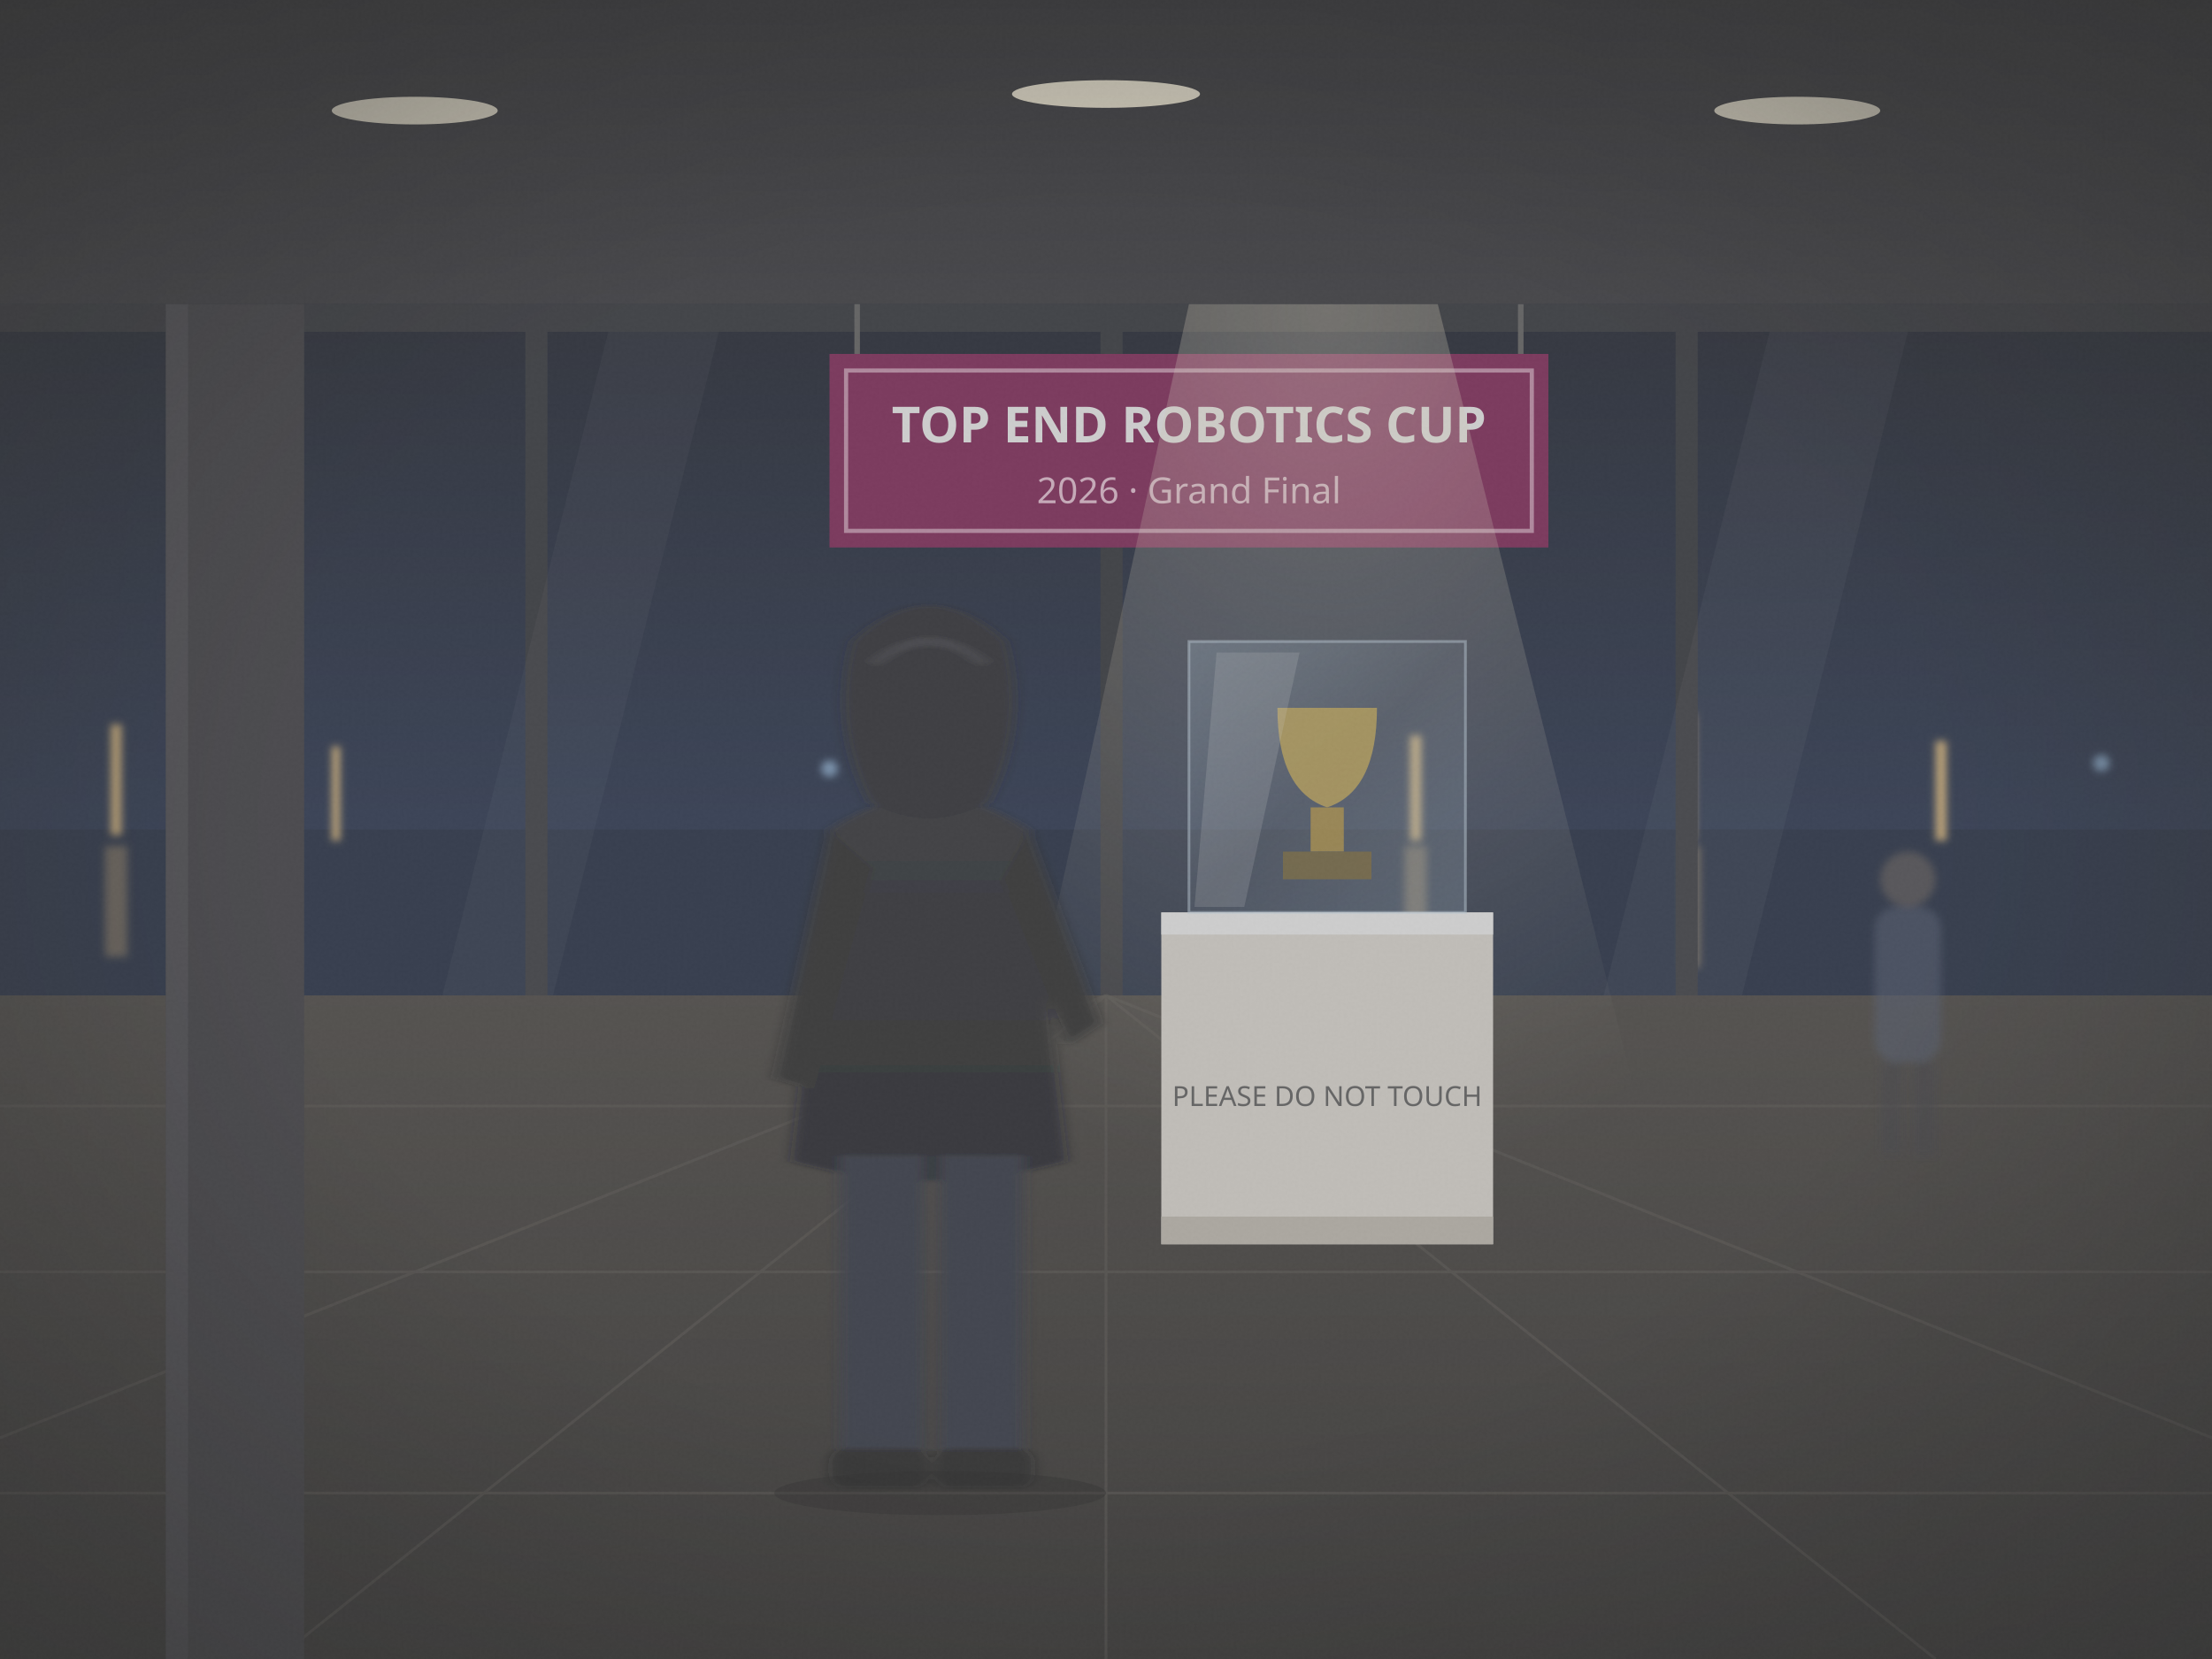
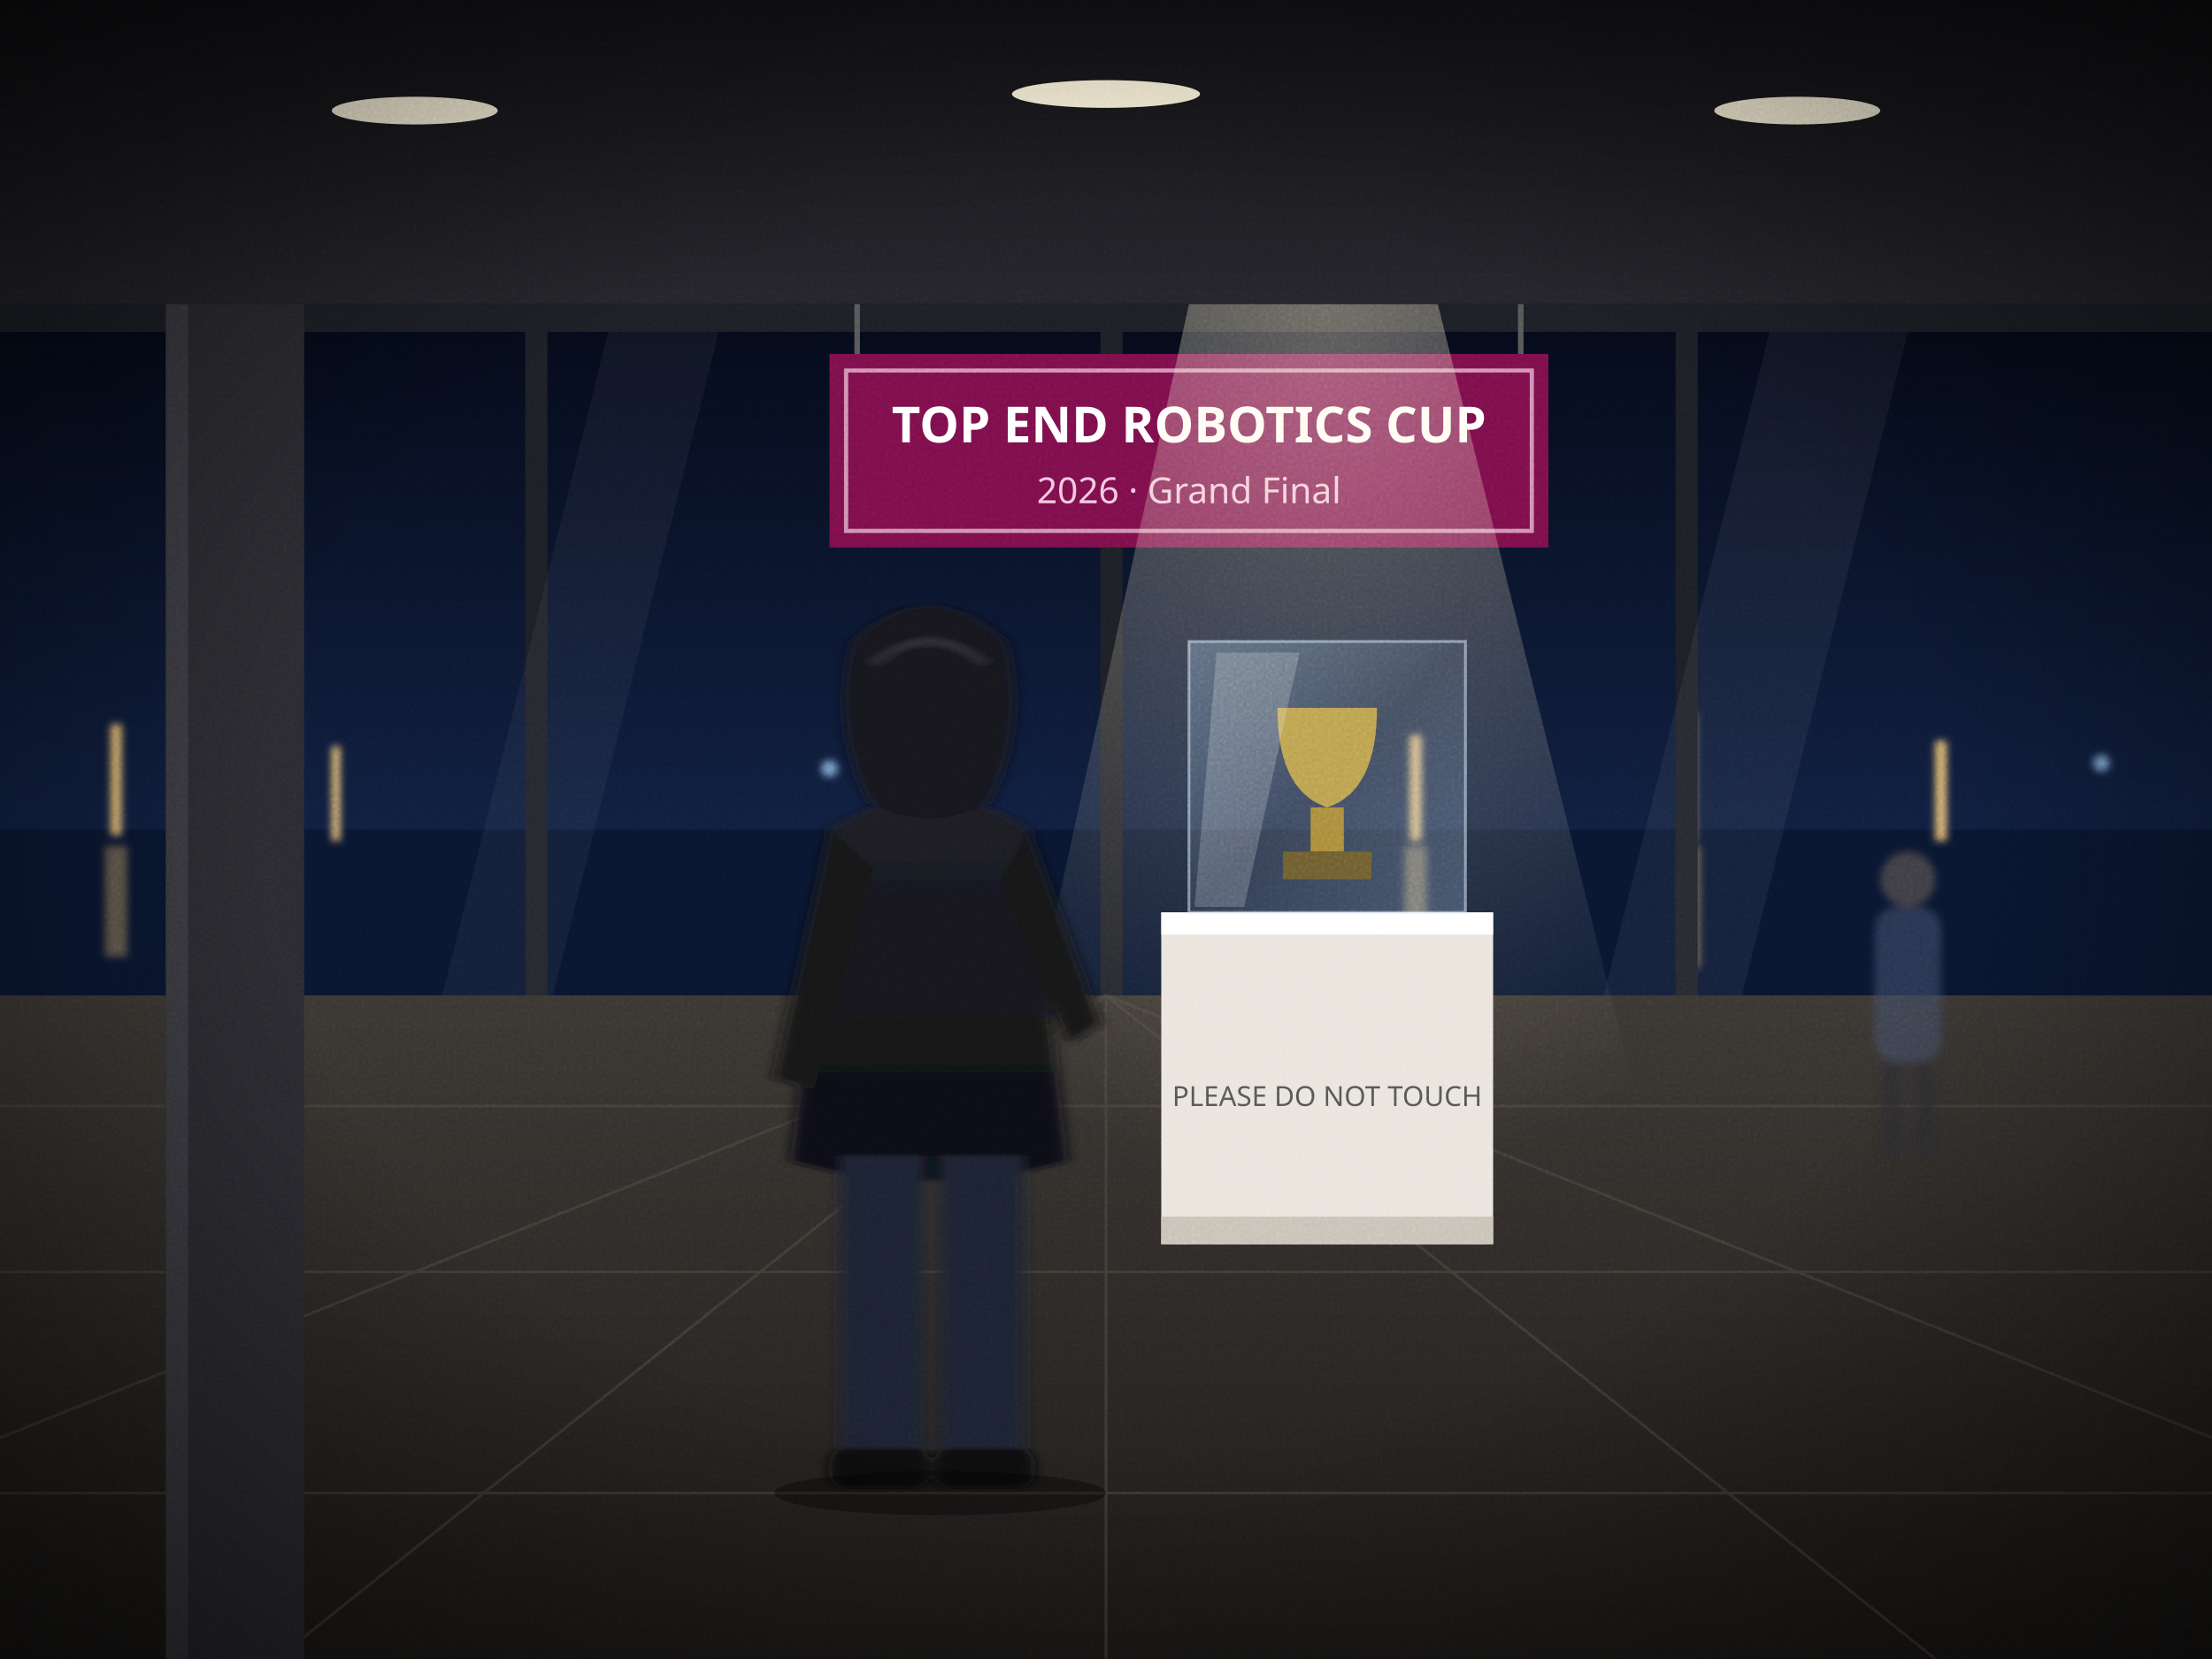
<svg xmlns="http://www.w3.org/2000/svg" viewBox="0 0 800 600" role="img" aria-label="Convention centre foyer at night">
  <defs>
    <linearGradient id="night" x1="0" y1="0" x2="0" y2="1">
      <stop offset="0" stop-color="#050a18" />
      <stop offset="1" stop-color="#14254a" />
    </linearGradient>
    <linearGradient id="floor" x1="0" y1="0" x2="0" y2="1">
      <stop offset="0" stop-color="#3a3632" />
      <stop offset="1" stop-color="#1c1a18" />
    </linearGradient>
    <linearGradient id="ceiling" x1="0" y1="0" x2="0" y2="1">
      <stop offset="0" stop-color="#121216" />
      <stop offset="1" stop-color="#26262c" />
    </linearGradient>
    <linearGradient id="caseGlass" x1="0" y1="0" x2="1" y2="1">
      <stop offset="0" stop-color="#bfe3ff" stop-opacity="0.28" />
      <stop offset="0.5" stop-color="#bfe3ff" stop-opacity="0.08" />
      <stop offset="1" stop-color="#bfe3ff" stop-opacity="0.22" />
    </linearGradient>
    <linearGradient id="hoodie" x1="0" y1="0" x2="0" y2="1">
      <stop offset="0" stop-color="#1c1d24" />
      <stop offset="1" stop-color="#0d0d12" />
    </linearGradient>
    <radialGradient id="spot" cx="0.5" cy="0" r="1">
      <stop offset="0" stop-color="#fff4d6" stop-opacity="0.35" />
      <stop offset="1" stop-color="#fff4d6" stop-opacity="0" />
    </radialGradient>
    <radialGradient id="vignette" cx="0.5" cy="0.5" r="0.75">
      <stop offset="0.5" stop-color="#000" stop-opacity="0" />
      <stop offset="1" stop-color="#000" stop-opacity="0.7" />
    </radialGradient>
    <filter id="blurMove">
      <feGaussianBlur stdDeviation="2.4 0.8" />
    </filter>
    <filter id="soft">
      <feGaussianBlur stdDeviation="1.4" />
    </filter>
    <filter id="grain" x="0" y="0" width="100%" height="100%">
      <feTurbulence type="fractalNoise" baseFrequency="0.85" numOctaves="2" seed="3" />
      <feColorMatrix type="saturate" values="0" />
-       <feComponentTransfer>
-         <feFuncA type="table" tableValues="0 0.2" />
-       </feComponentTransfer>
-       <feBlend in2="SourceGraphic" mode="overlay" />
    </filter>
  </defs>
  <rect width="800" height="120" fill="url(#ceiling)" />
  <g fill="#fff6dc">
    <ellipse cx="150" cy="40" rx="30" ry="5" />
    <ellipse cx="400" cy="34" rx="34" ry="5" />
    <ellipse cx="650" cy="40" rx="30" ry="5" />
  </g>
  <rect x="0" y="110" width="800" height="250" fill="url(#night)" />
  <rect x="0" y="300" width="800" height="60" fill="#0a1630" />
  <g filter="url(#soft)">
    <g fill="#ffcf7a" opacity="0.85">
      <rect x="40" y="262" width="4" height="40" />
      <rect x="120" y="270" width="3" height="34" />
      <rect x="510" y="266" width="4" height="38" />
      <rect x="610" y="258" width="3" height="46" />
      <rect x="700" y="268" width="4" height="36" />
    </g>
    <g fill="#ffcf7a" opacity="0.35">
      <rect x="38" y="306" width="8" height="40" />
      <rect x="508" y="306" width="8" height="40" />
      <rect x="608" y="306" width="7" height="44" />
    </g>
    <g fill="#9fd0ff" opacity="0.7">
      <circle cx="300" cy="278" r="3" />
      <circle cx="330" cy="282" r="2.5" />
      <circle cx="760" cy="276" r="3" />
    </g>
  </g>
  <g fill="#1d1f26">
    <rect x="0" y="110" width="800" height="10" />
    <rect x="190" y="110" width="8" height="250" />
    <rect x="398" y="110" width="8" height="250" />
    <rect x="606" y="110" width="8" height="250" />
  </g>
  <polygon points="220,120 260,120 200,360 160,360" fill="#ffffff" opacity="0.04" />
  <polygon points="640,120 690,120 630,360 580,360" fill="#ffffff" opacity="0.05" />
  <polygon points="0,360 800,360 800,600 0,600" fill="url(#floor)" />
  <g stroke="#4a4540" stroke-width="1" opacity="0.6">
    <line x1="400" y1="360" x2="-200" y2="600" />
    <line x1="400" y1="360" x2="100" y2="600" />
    <line x1="400" y1="360" x2="400" y2="600" />
    <line x1="400" y1="360" x2="700" y2="600" />
    <line x1="400" y1="360" x2="1000" y2="600" />
    <line x1="0" y1="400" x2="800" y2="400" />
    <line x1="0" y1="460" x2="800" y2="460" />
    <line x1="0" y1="540" x2="800" y2="540" />
  </g>
  <g transform="translate(300 128)">
    <rect width="260" height="70" fill="#7a0f4a" />
    <rect x="6" y="6" width="248" height="58" fill="none" stroke="#f3c6dd" stroke-width="1.5" opacity="0.7" />
    <text x="130" y="32" text-anchor="middle" font-family="sans-serif" font-weight="700" font-size="18" fill="#ffffff">TOP END ROBOTICS CUP</text>
    <text x="130" y="54" text-anchor="middle" font-family="sans-serif" font-size="13" fill="#f3c6dd">2026 · Grand Final</text>
  </g>
  <line x1="310" y1="110" x2="310" y2="128" stroke="#555" stroke-width="2" />
  <line x1="550" y1="110" x2="550" y2="128" stroke="#555" stroke-width="2" />
  <polygon points="430,110 520,110 600,430 360,430" fill="url(#spot)" />
  <rect x="420" y="330" width="120" height="120" fill="#e9e4dc" />
  <rect x="420" y="330" width="120" height="8" fill="#ffffff" />
  <rect x="420" y="440" width="120" height="10" fill="#c8c1b6" />
  <rect x="430" y="232" width="100" height="98" fill="url(#caseGlass)" stroke="#d9efff" stroke-opacity="0.5" />
  <g opacity="0.8">
    <path d="M462 256 h36 q0 30 -18 36 q-18 -6 -18 -36z" fill="#d8b44a" />
    <rect x="474" y="292" width="12" height="16" fill="#c49b33" />
    <rect x="464" y="308" width="32" height="10" fill="#7a6326" />
  </g>
  <polygon points="440,236 470,236 450,328 432,328" fill="#ffffff" opacity="0.18" />
  <text x="480" y="400" text-anchor="middle" font-family="sans-serif" font-size="10" fill="#555">PLEASE DO NOT TOUCH</text>
  <g filter="url(#blurMove)">
    <path d="M300 300 q36 -24 72 0 l14 120 q-50 14 -100 0z" fill="url(#hoodie)" />
    <path d="M308 232 q28 -26 56 0 q8 30 -6 58 q-22 12 -44 0 q-14 -28 -6 -58z" fill="#16171d" />
    <path d="M316 240 q20 -16 40 0" fill="none" stroke="#2a2b33" stroke-width="3" />
    <path d="M300 300 l-20 90 l14 4 l22 -80z" fill="#121318" />
    <path d="M372 300 l26 70 l-12 8 l-24 -60z" fill="#121318" />
    <rect x="304" y="418" width="30" height="110" fill="#1e2230" />
    <rect x="340" y="418" width="30" height="110" fill="#1e2230" />
    <rect x="300" y="524" width="36" height="14" rx="5" fill="#0c0c0f" />
    <rect x="338" y="524" width="36" height="14" rx="5" fill="#0c0c0f" />
  </g>
  <ellipse cx="340" cy="540" rx="60" ry="8" fill="#000" opacity="0.35" />
  <g filter="url(#soft)" opacity="0.55">
    <circle cx="690" cy="318" r="10" fill="#6b5d52" />
    <rect x="678" y="328" width="24" height="56" rx="8" fill="#43506a" />
    <rect x="680" y="384" width="8" height="34" fill="#2b2b33" />
    <rect x="692" y="384" width="8" height="34" fill="#2b2b33" />
  </g>
  <rect x="60" y="110" width="50" height="490" fill="#2b2a30" />
  <rect x="60" y="110" width="8" height="490" fill="#3a3940" />
  <rect width="800" height="600" fill="url(#vignette)" />
-   <rect width="800" height="600" filter="url(#grain)" fill="#808080" opacity="0.4" />
+   <rect width="800" height="600" filter="url(#grain)" opacity="0.32" style="mix-blend-mode:overlay" />
</svg>
